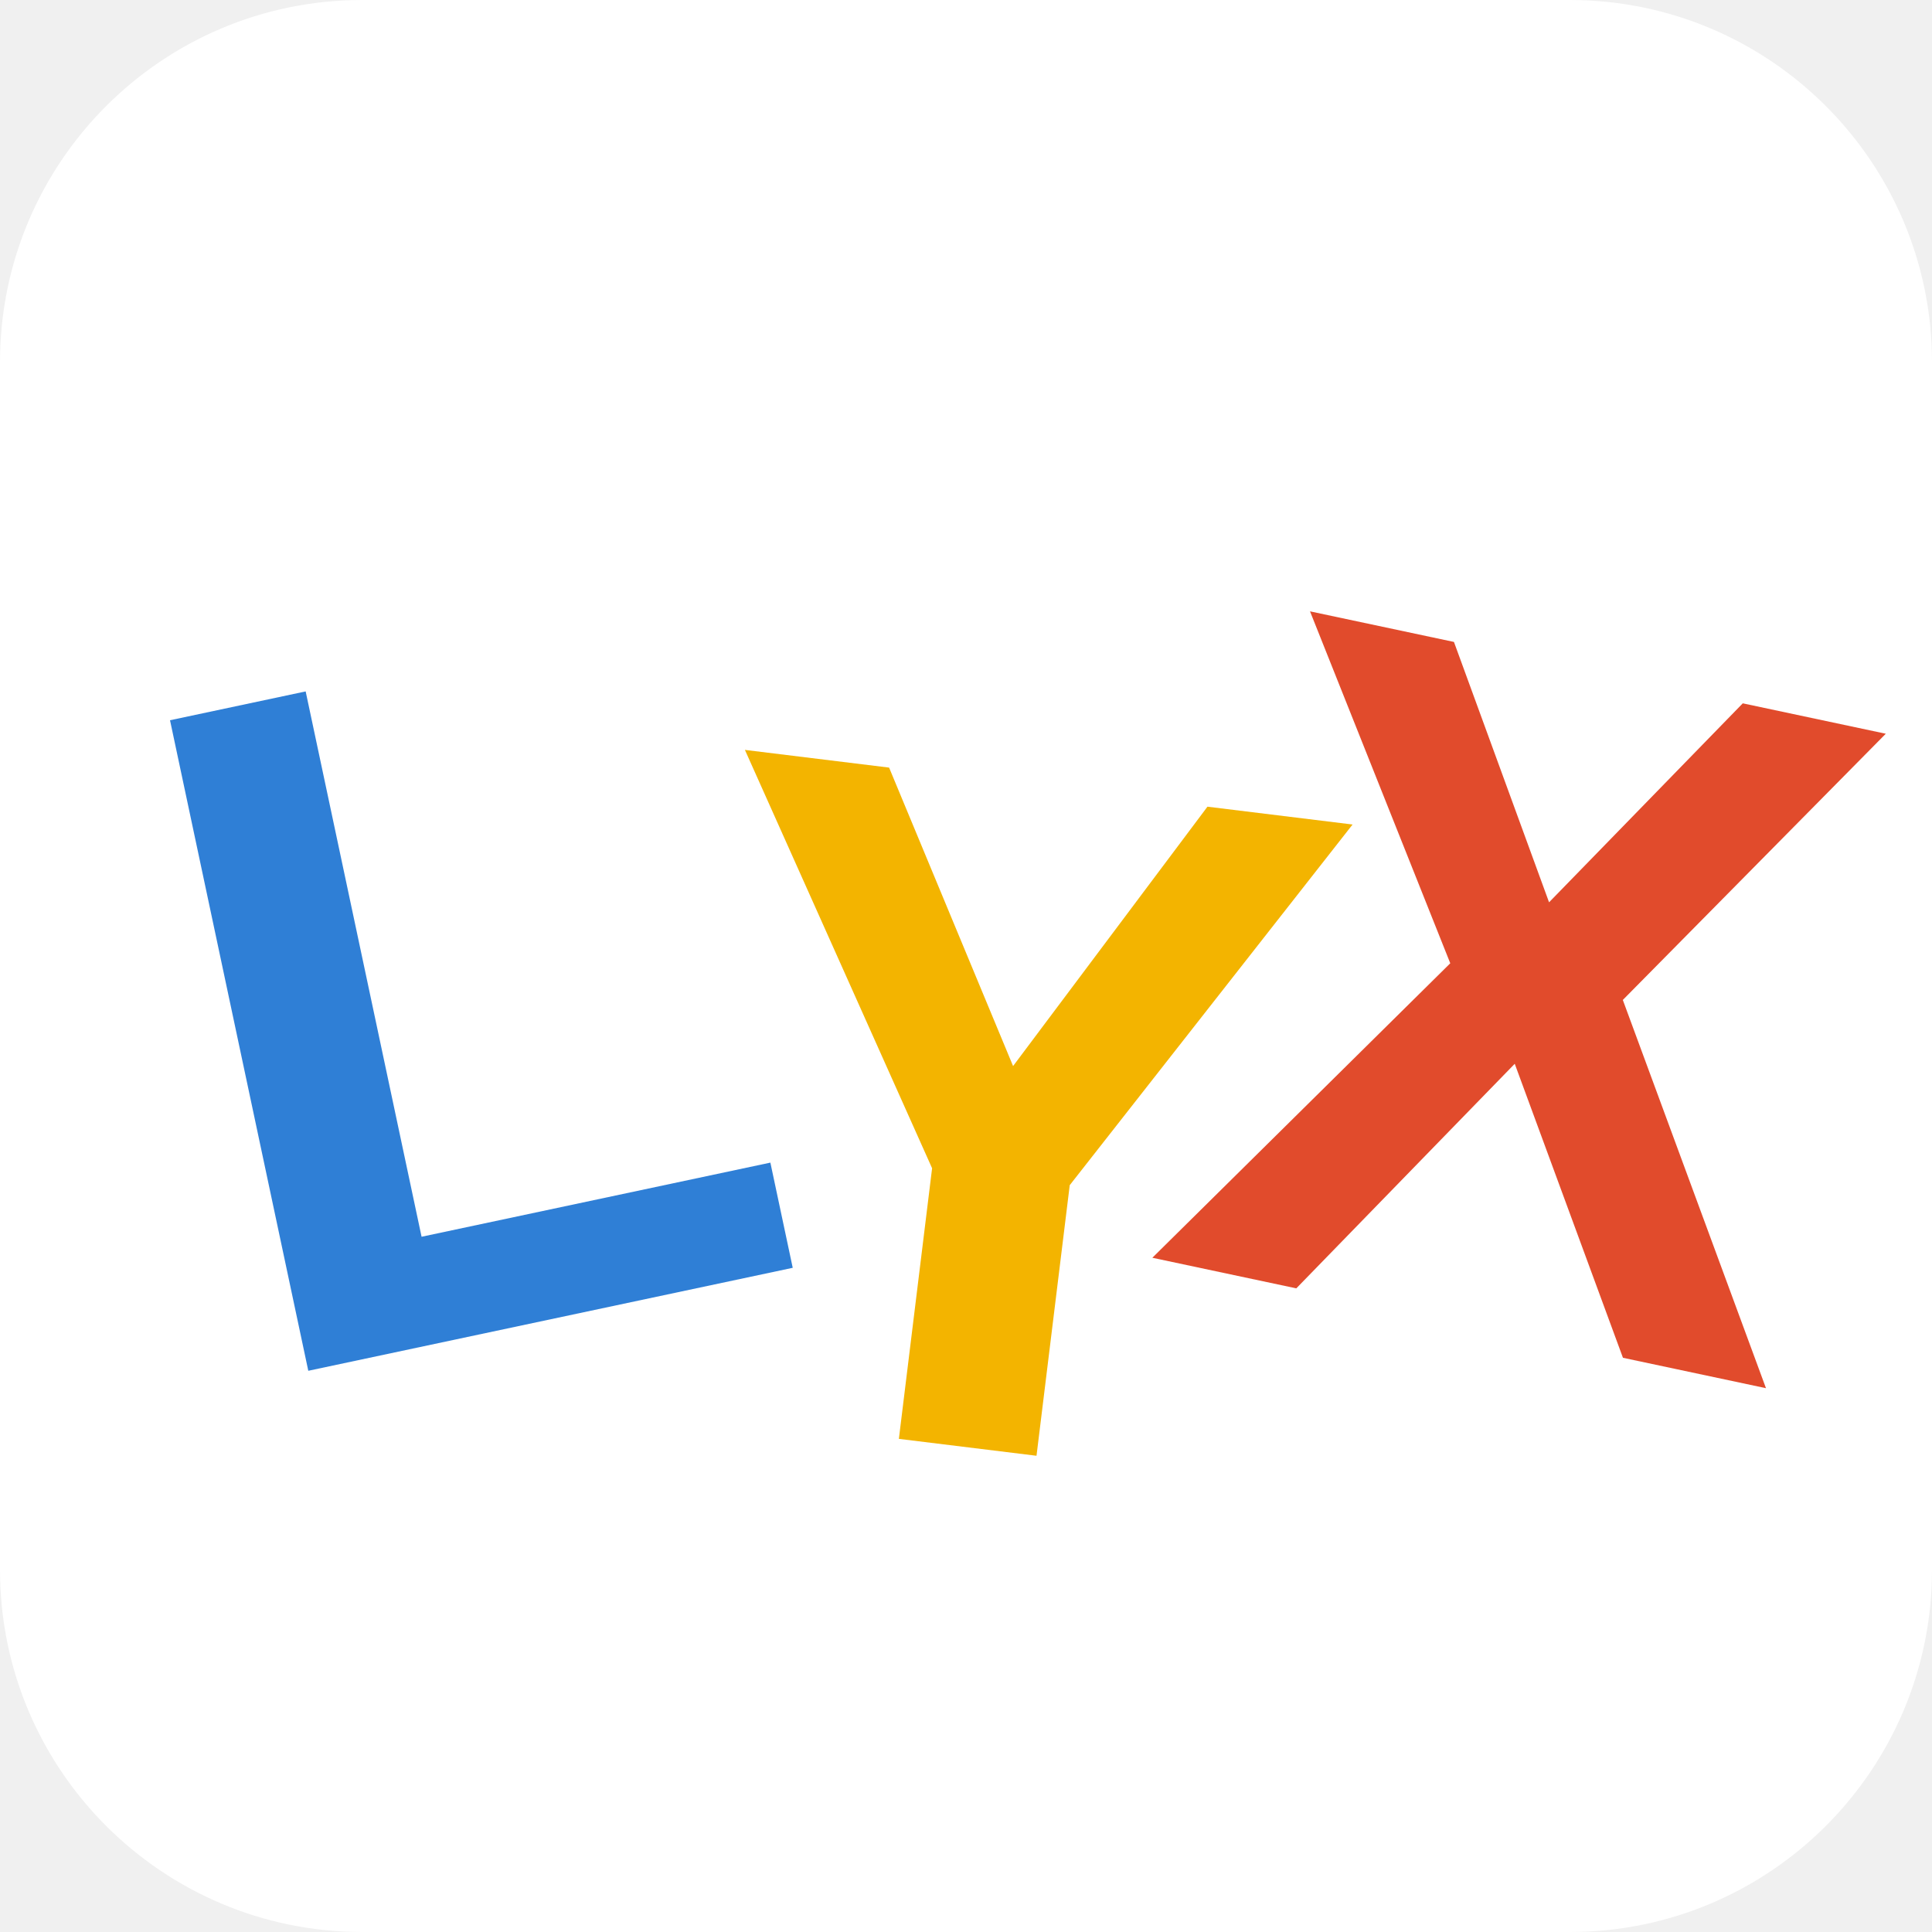
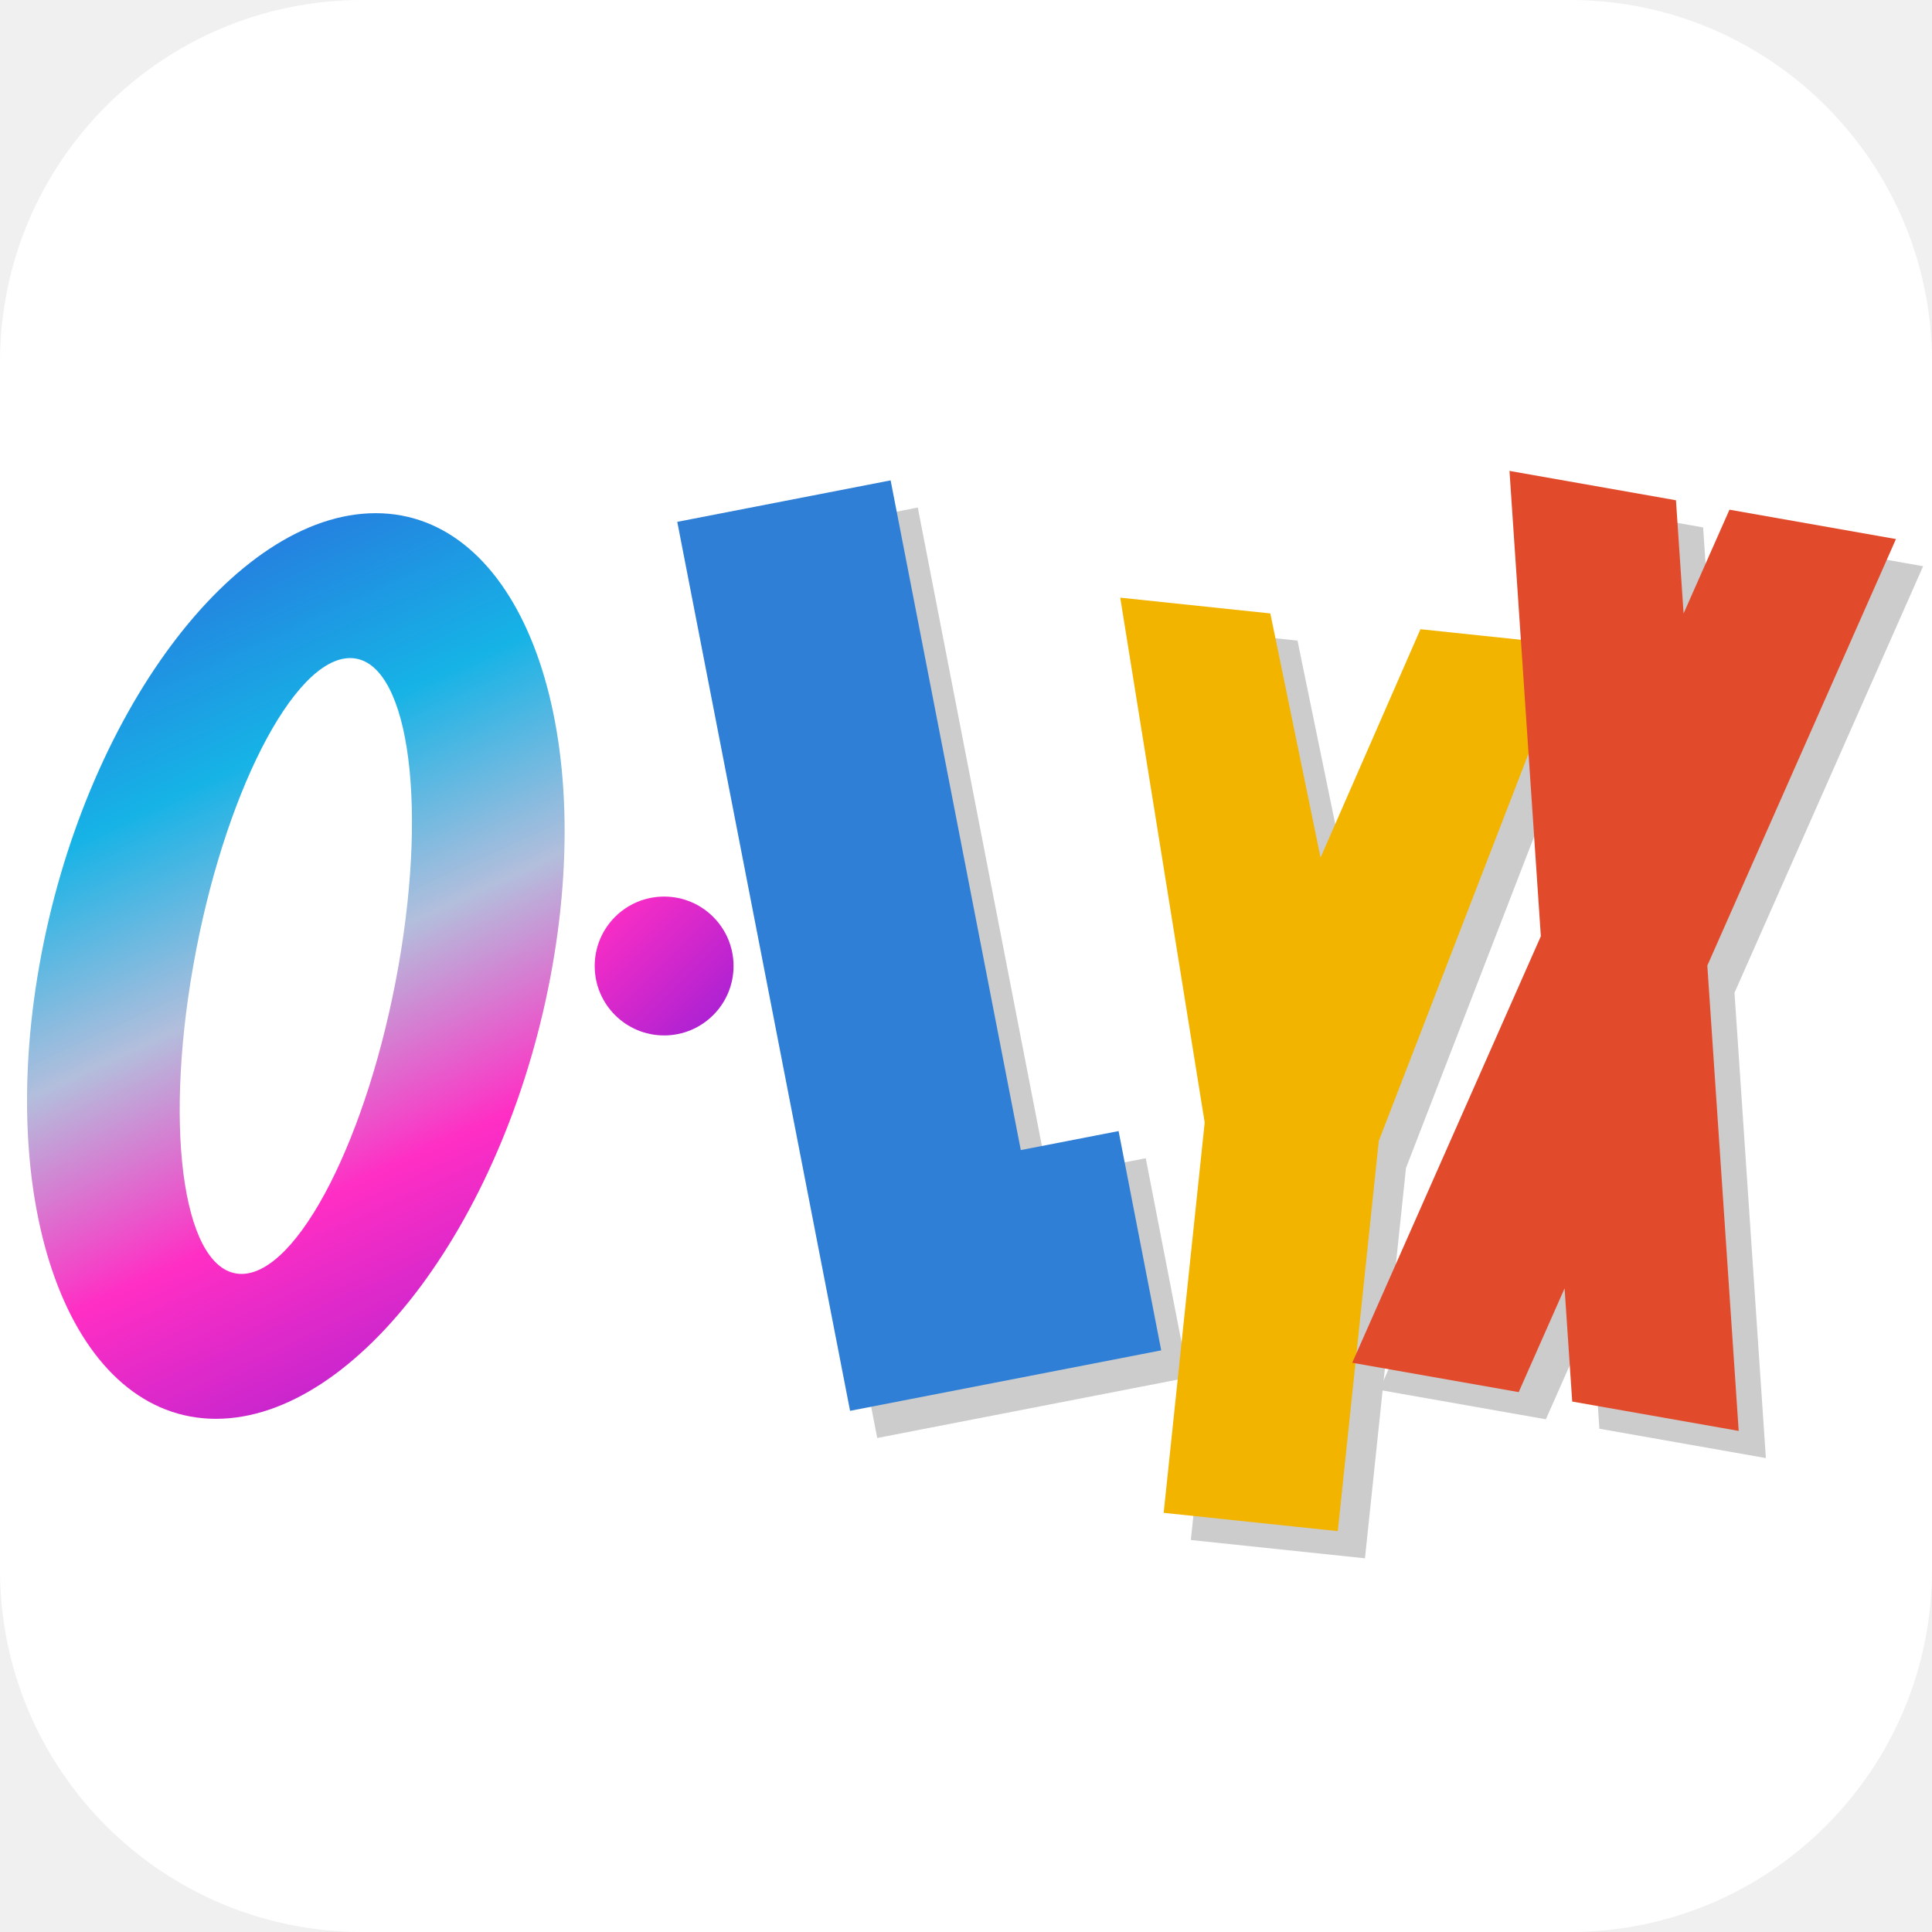
- <svg xmlns="http://www.w3.org/2000/svg" viewBox="0 0 32 32">
-   <rect width="32" height="32" rx="6" fill="#ffffff" />
-   <g font-family="Arial Black, Arial, Helvetica, sans-serif" font-weight="900" font-size="16">
-     <text x="8" y="22" text-anchor="middle" fill="#2f7fd6" transform="rotate(-12 8 18)">L</text>
-     <text x="16.5" y="24" text-anchor="middle" fill="#f3b400" transform="rotate(7 16.5 20)">Y</text>
-     <text x="25" y="22" text-anchor="middle" fill="#e14b2c" transform="rotate(12 25 18)">X</text>
+ <svg xmlns="http://www.w3.org/2000/svg" viewBox="0 0 64 64">
+   <defs>
+     <linearGradient id="over" gradientUnits="userSpaceOnUse" x1="2" y1="15" x2="19" y2="49">
+       <stop offset="0" stop-color="#2f5fdb" />
+       <stop offset="0.3" stop-color="#16b3e6" />
+       <stop offset="0.5" stop-color="#b3bedc" />
+       <stop offset="0.7" stop-color="#ff2ec4" />
+       <stop offset="1" stop-color="#9b1fd6" />
+     </linearGradient>
+     <linearGradient id="dot" gradientUnits="userSpaceOnUse" x1="20" y1="30" x2="24.5" y2="34.5">
+       <stop offset="0" stop-color="#ff2ec4" />
+       <stop offset="1" stop-color="#9b1fd6" />
+     </linearGradient>
+   </defs>
+   <rect width="64" height="64" rx="12" fill="#ffffff" />
+   <path transform="translate(9.8,32) skewX(-10) translate(-9.8,-32)" fill="url(#over)" fill-rule="evenodd" d="M9.8,17 A8.5,15 0 1,0 9.8,47 A8.5,15 0 1,0 9.8,17 Z M9.8,21.8 A3.4,10.2 0 1,1 9.8,42.2 A3.4,10.2 0 1,1 9.8,21.8 Z" />
+   <circle cx="22" cy="32" r="2.3" fill="url(#dot)" />
+   <g fill="#000" opacity="0.2" transform="translate(0.9,0.9)">
+     <path transform="rotate(-11 30.5 31) translate(25.2,16)" d="M0,0 H7.2 V22.6 H10.5 V30 H0 Z" />
+     <path transform="rotate(6 43 35.5) translate(35.5,20.5)" d="M0,0 H5 L10.4,17 H4.6 Z M10,0 H15 L10.4,17 H4.6 Z M4.6,15 H10.4 V30 H4.6 Z" />
+     <path transform="rotate(10 53.8 31.5) translate(47.3,16.5)" d="M0,0 H5.6 L13 30 H7.4 Z M7.4,0 H13 L5.6,30 H0 Z" />
  </g>
+   <path fill="#2f7fd6" transform="rotate(-11 30.5 31) translate(25.2,16)" d="M0,0 H7.2 V22.6 H10.5 V30 H0 Z" />
+   <path fill="#f3b400" transform="rotate(6 43 35.5) translate(35.5,20.5)" d="M0,0 H5 L10.4,17 H4.6 Z M10,0 H15 L10.4,17 H4.6 Z M4.6,15 H10.4 V30 H4.6 Z" />
+   <path fill="#e14b2c" transform="rotate(10 53.8 31.5) translate(47.3,16.5)" d="M0,0 H5.6 L13 30 H7.4 Z M7.4,0 H13 L5.6,30 H0 Z" />
</svg>
